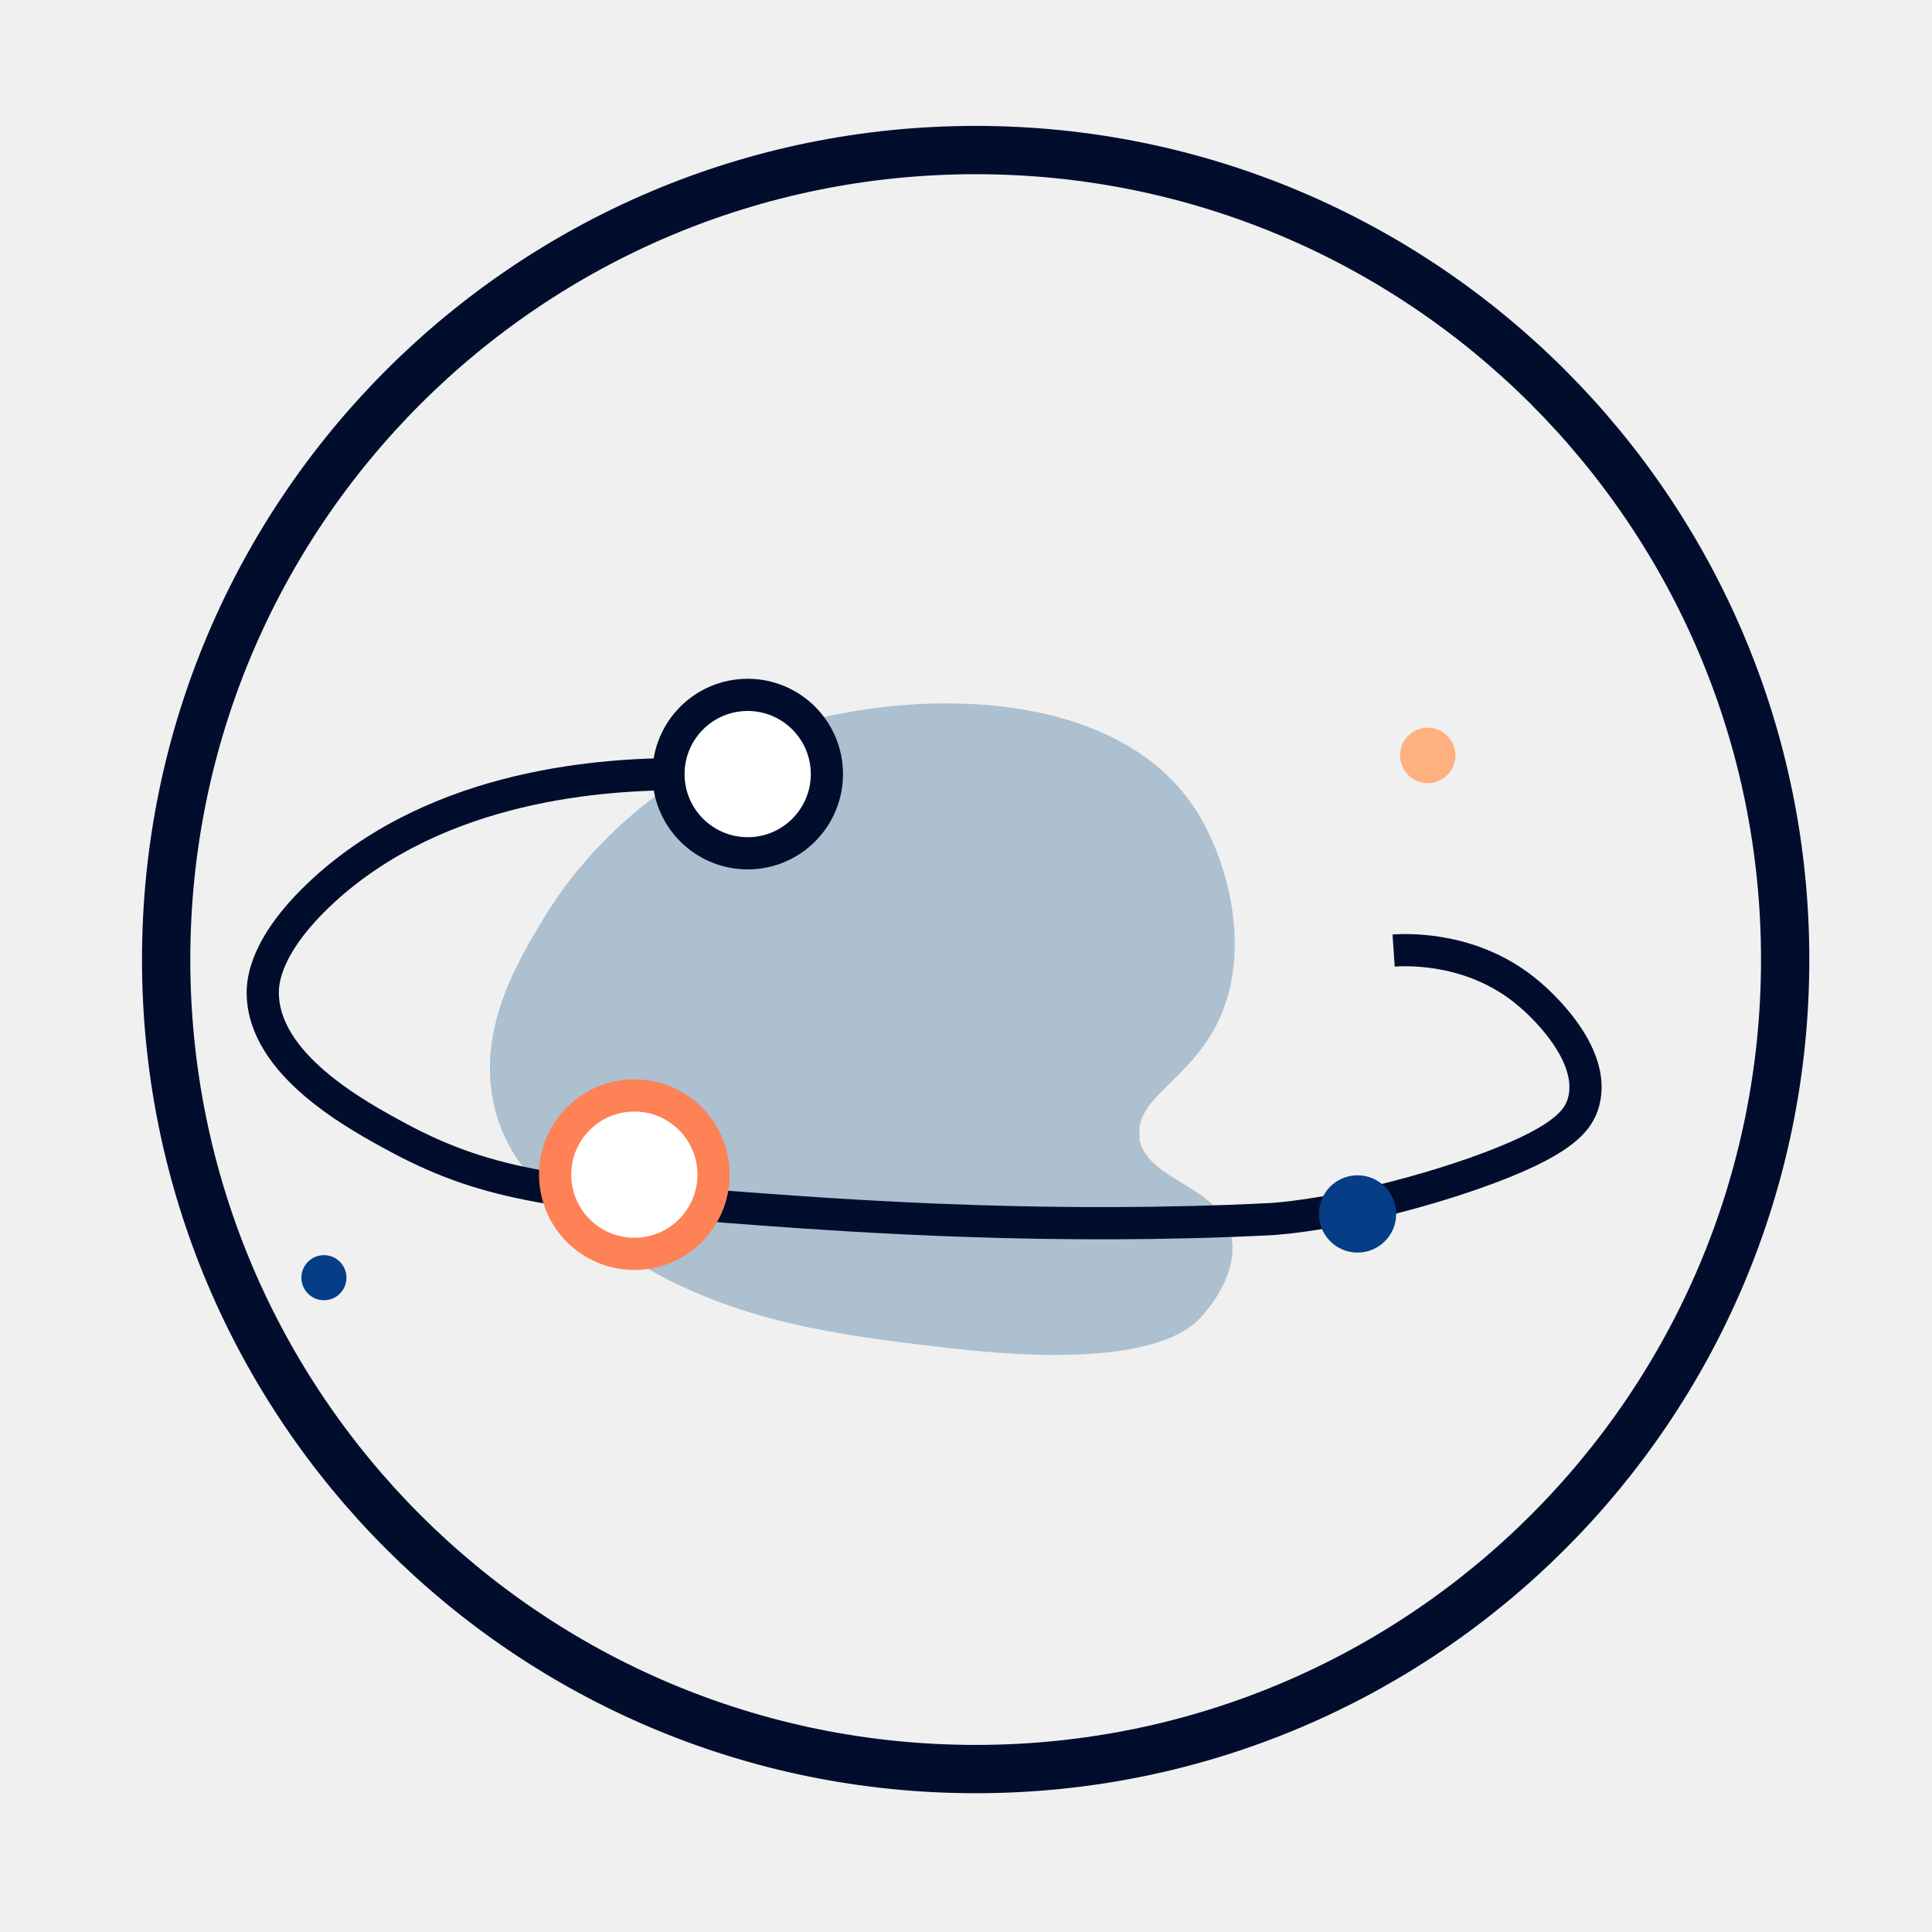
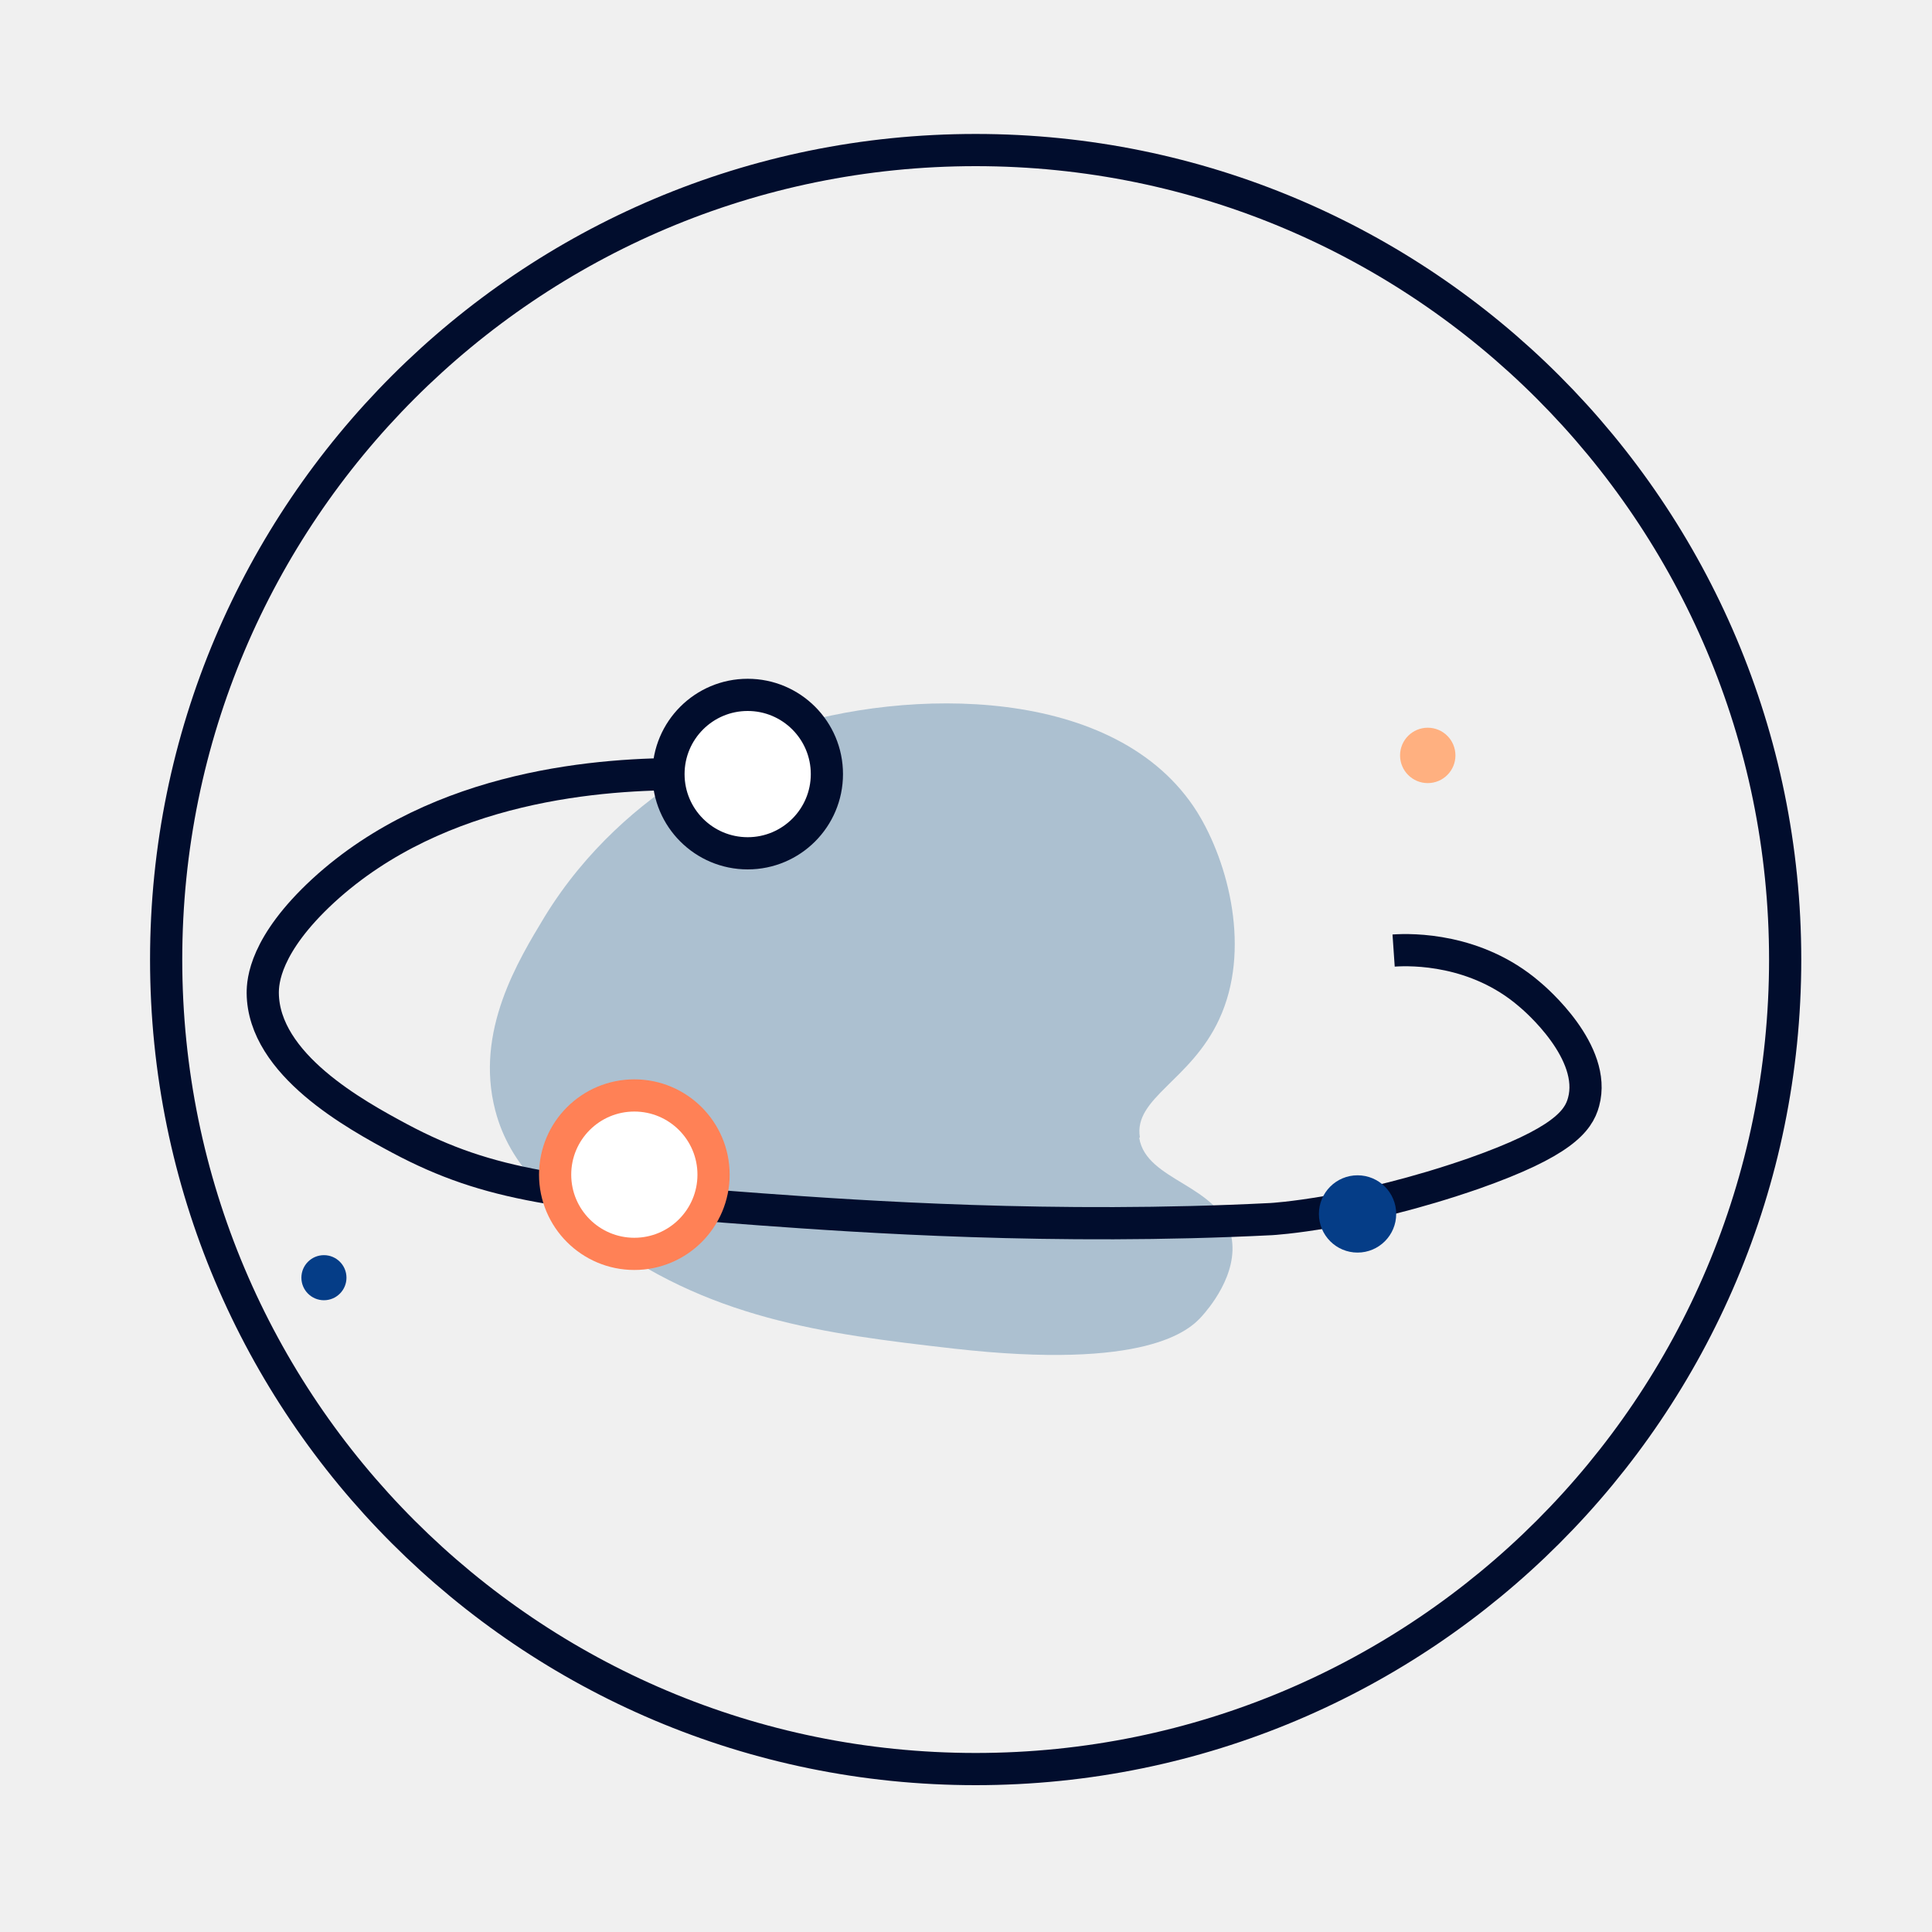
<svg xmlns="http://www.w3.org/2000/svg" id="Layer_1" version="1.1" viewBox="0 0 30 30">
-   <circle cx="15.15" cy="14.9" r="12.57" fill="none" stroke="#010d2d" stroke-linecap="round" stroke-miterlimit="10" stroke-width=".75" />
+   <circle cx="15.15" cy="14.9" r="12.57" fill="none" stroke="#010d2d" stroke-linecap="round" stroke-miterlimit="10" stroke-width=".5" />
  <path d="M17.7,17.66c-.1-.61.79-.88,1.23-1.83.5-1.07.15-2.43-.34-3.22-1.25-1.99-4.51-1.93-6.47-1.29-.26.08-2.37.81-3.66,2.91-.41.68-1.09,1.78-.77,3.01.23.89.89,1.41,1.54,1.91,1.74,1.33,3.56,1.56,5.57,1.79,3,.34,3.67-.28,3.87-.51.07-.08.57-.64.45-1.23-.17-.81-1.32-.85-1.43-1.53Z" fill="#acc0d0" />
  <path d="M10.68,12.02c-1.3-.01-3.85.15-5.66,1.81-.91.84-.94,1.41-.94,1.59.01,1.11,1.44,1.89,2.13,2.26,1.39.74,2.53.87,5.62,1.1,1.51.11,4.54.32,7.91.15,0,0,1.31-.07,3.15-.71,1.36-.48,1.62-.81,1.7-1.11.21-.77-.74-1.59-.85-1.68-.82-.7-1.81-.69-2.1-.67" fill="none" stroke="#010d2d" stroke-miterlimit="10" stroke-width=".5" />
  <circle cx="9.85" cy="18.24" r="1.23" fill="#fff" stroke="#ff8156" stroke-miterlimit="10" stroke-width=".5" />
  <circle cx="11.61" cy="12.02" r="1.23" fill="#fff" stroke="#010d2d" stroke-miterlimit="10" stroke-width=".5" />
  <circle cx="21.08" cy="18.85" r=".6" fill="#053d87" />
  <circle cx="5.03" cy="19.84" r=".35" fill="#053d87" />
  <circle cx="22.17" cy="11.73" r=".43" fill="#ffb080" />
</svg>
